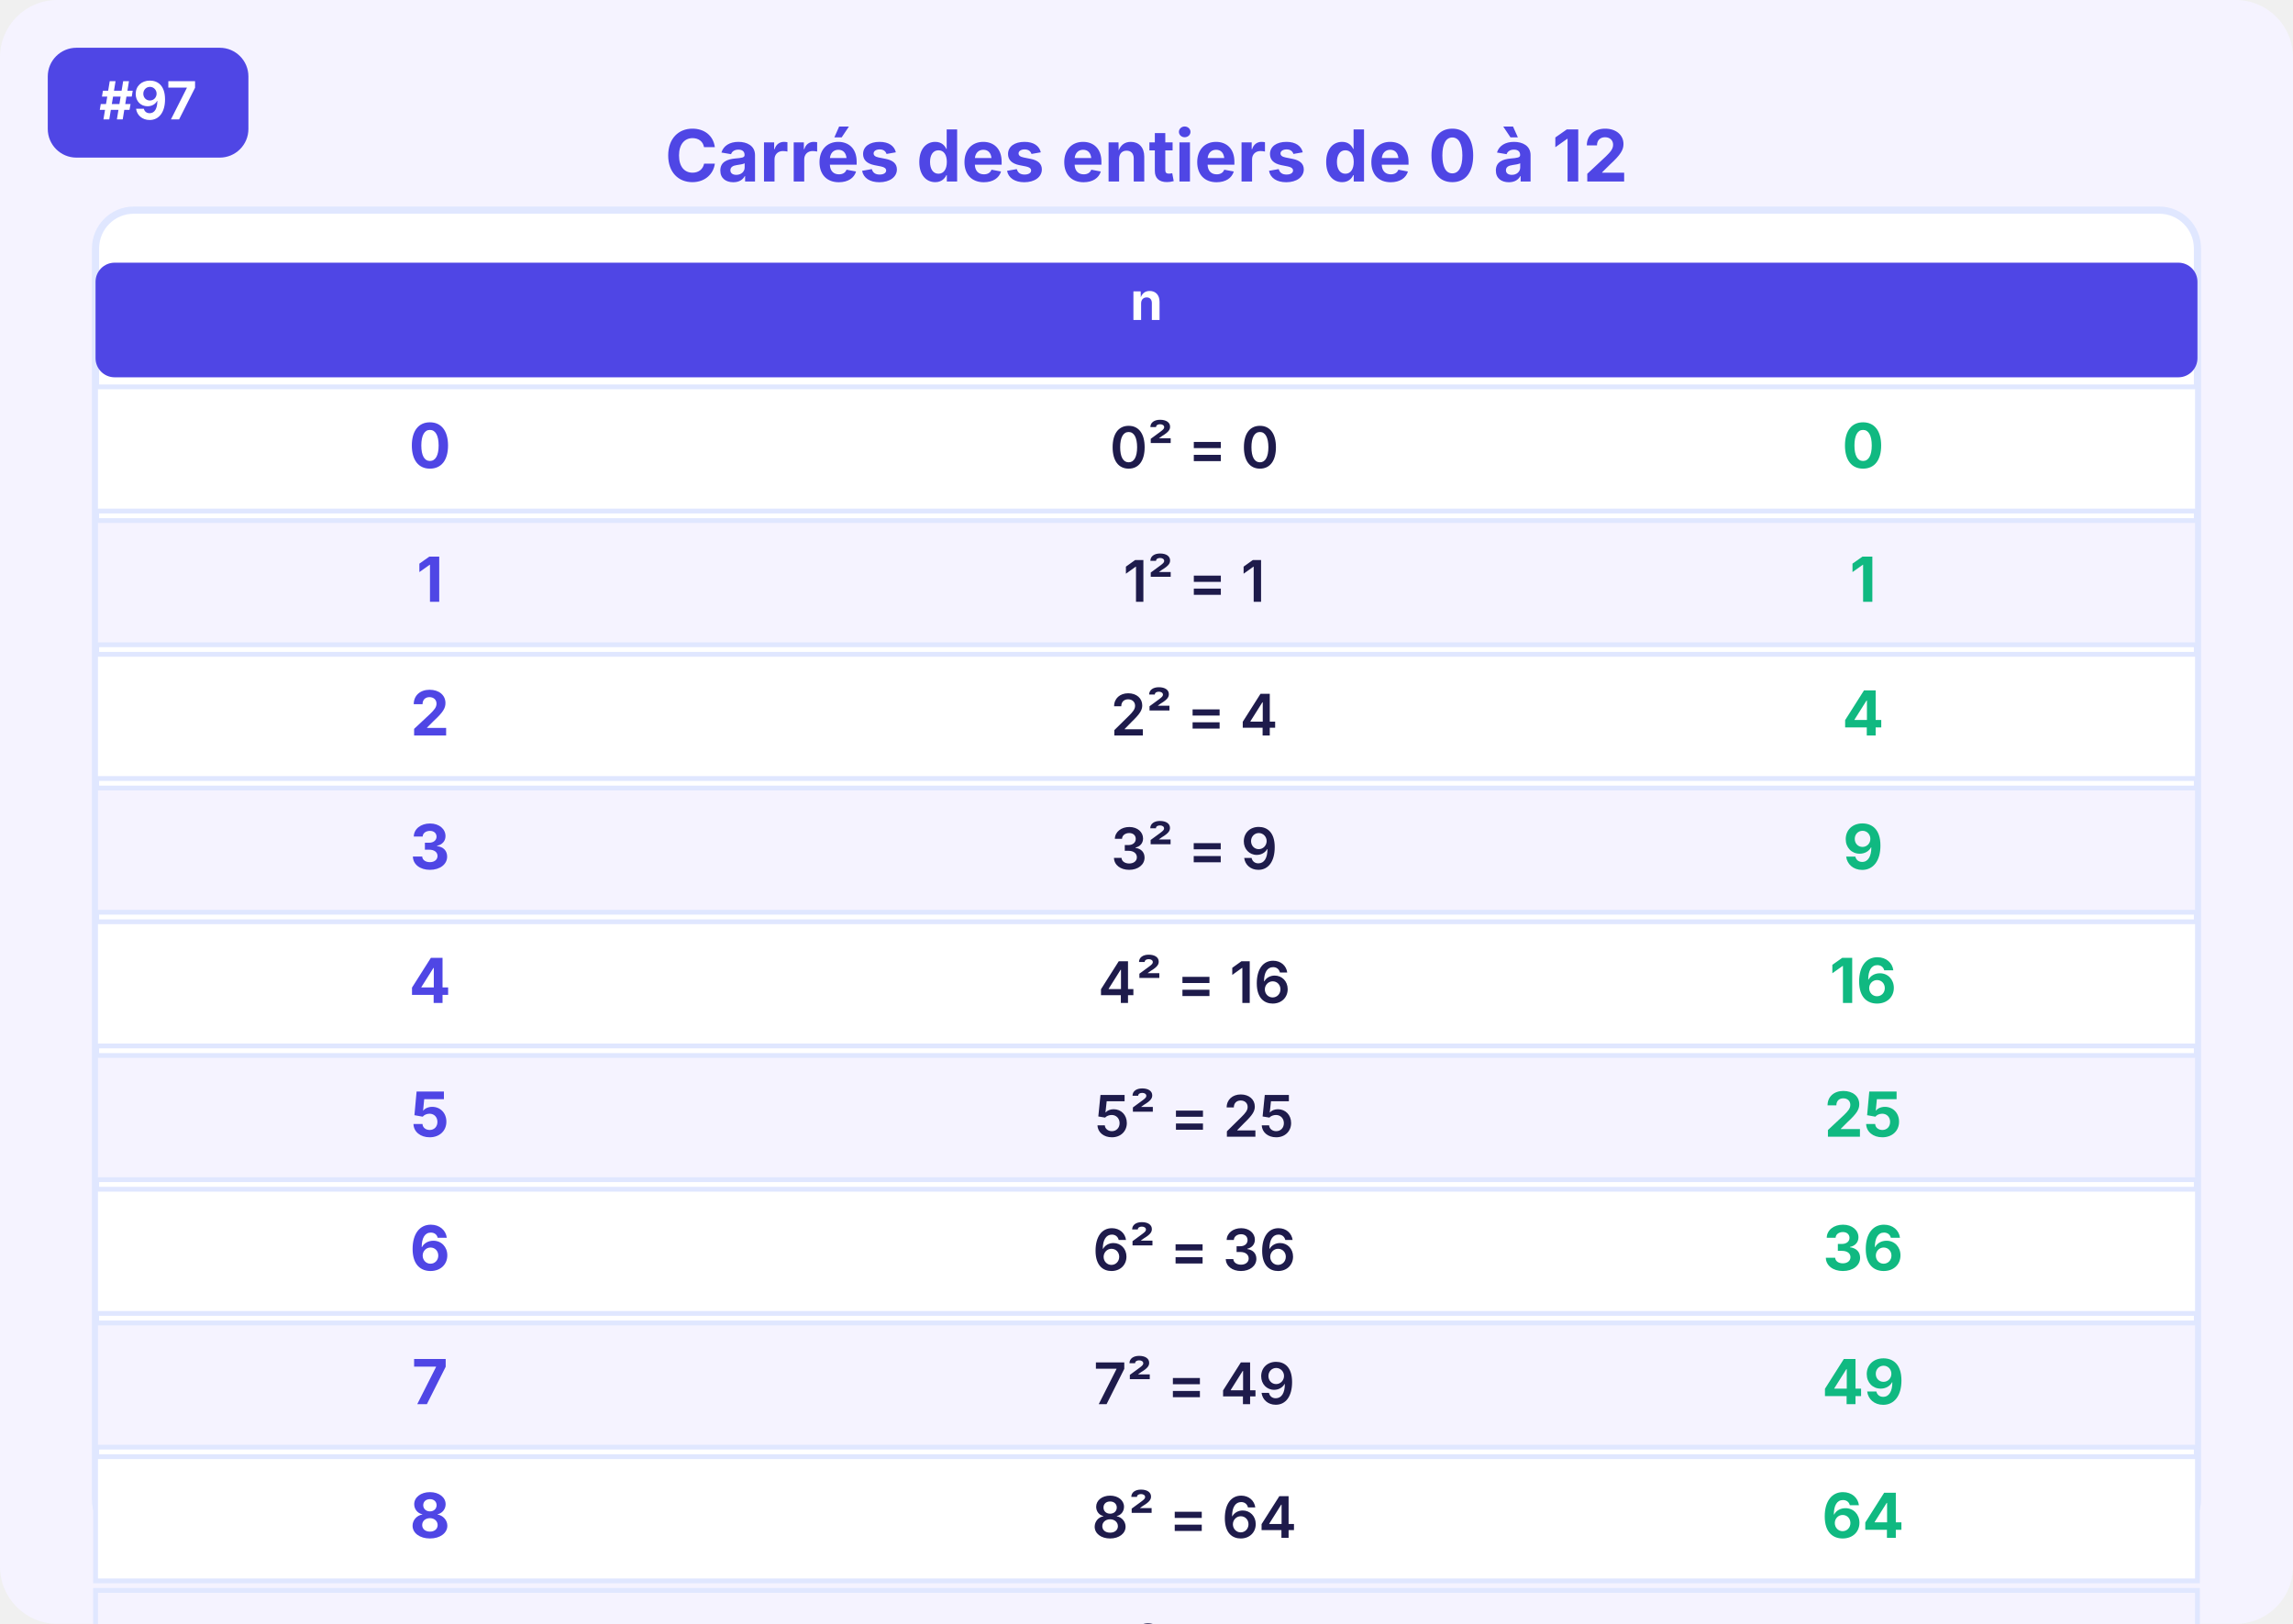
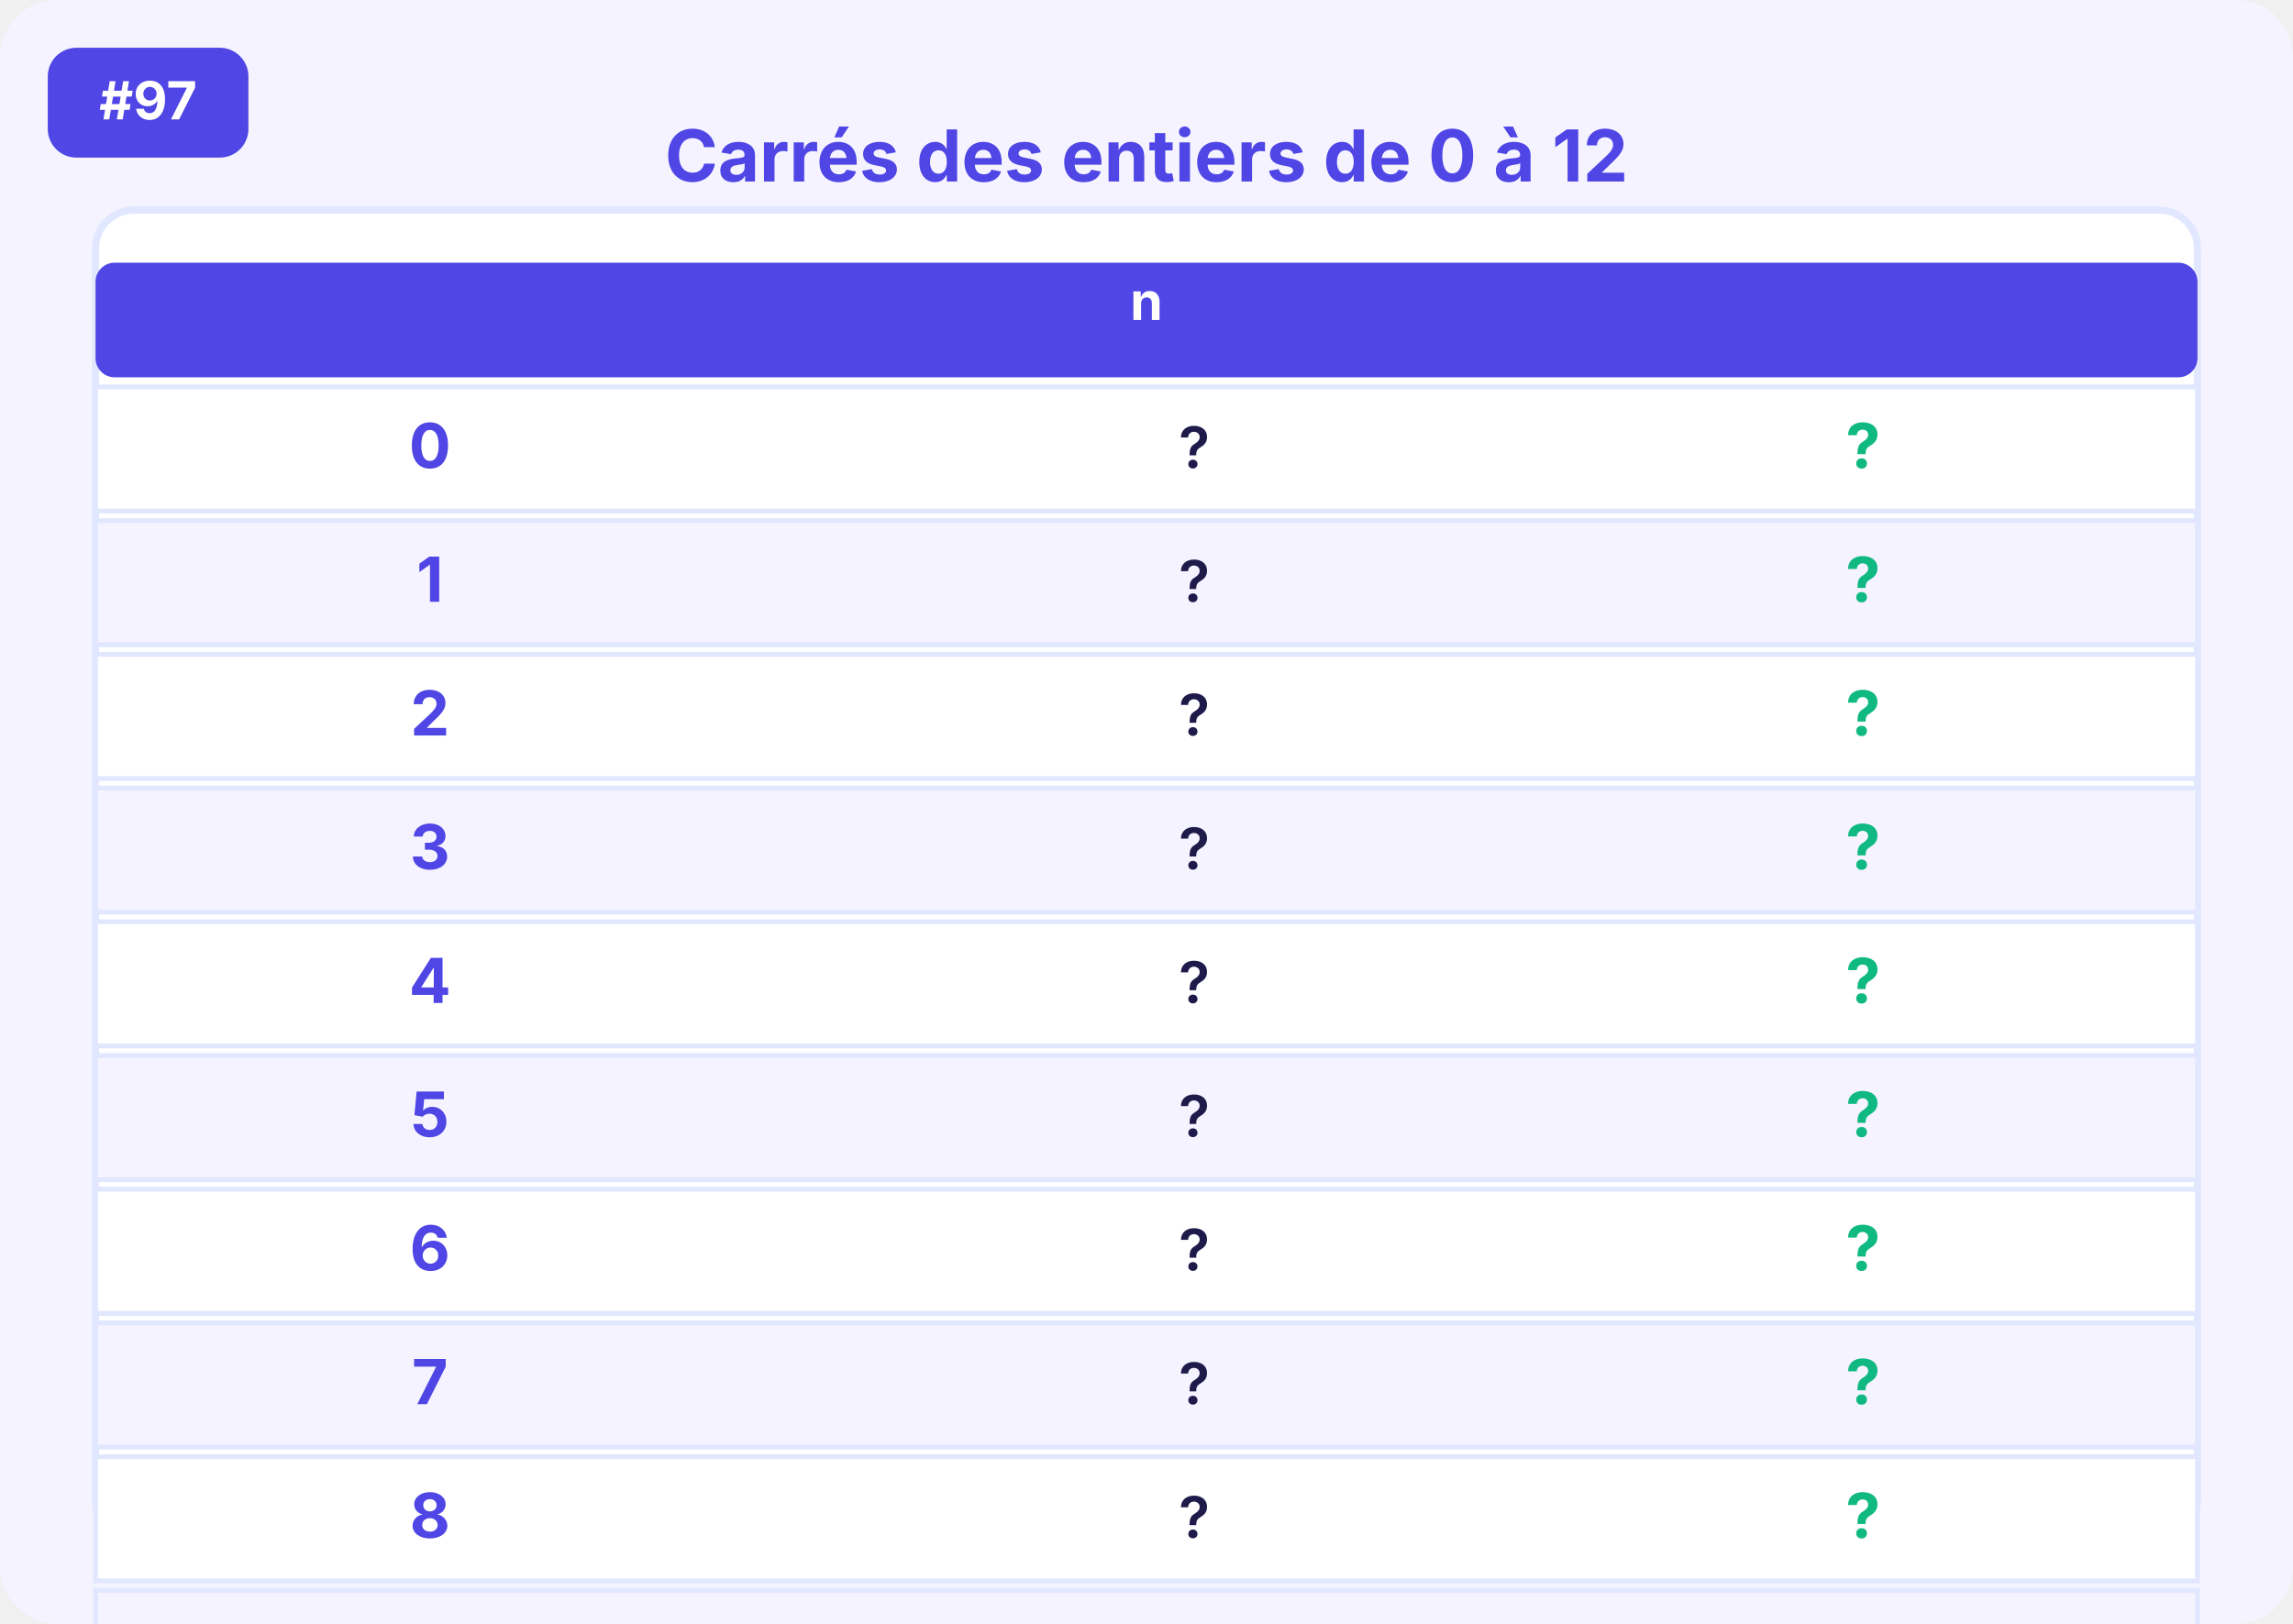
<svg xmlns="http://www.w3.org/2000/svg" width="480" height="340" font-family="Inter,Arial,sans-serif">
  <rect width="480" height="340" fill="#f5f3ff" rx="12" />
  <rect x="10" y="10" width="42" height="23" rx="6" fill="#4f46e5" />
  <text x="31" y="25" fill="white" font-size="11" font-weight="700" text-anchor="middle">#97</text>
  <rect x="20" y="44" width="440" height="278" rx="8" fill="white" stroke="#e0e7ff" stroke-width="1.5" />
  <text x="240" y="38" fill="#4f46e5" font-size="15" font-weight="700" text-anchor="middle">Carrés des entiers de 0 à 12</text>
  <rect x="20" y="55" width="440" height="24" rx="4" fill="#4f46e5" stroke="none" />
  <text x="240" y="67" fill="white" font-size="11" font-weight="700" text-anchor="middle">n</text>
  <rect x="20" y="81" width="440" height="26" rx="0" fill="white" stroke="#e0e7ff" />
  <text x="90" y="98" fill="#4f46e5" font-size="13" font-weight="700" text-anchor="middle">0</text>
-   <text x="250" y="98" fill="#1e1b4b" font-size="12" font-weight="600" text-anchor="middle">0² = 0</text>
-   <text x="390" y="98" fill="#10b981" font-size="13" font-weight="700" text-anchor="middle">0</text>
+   <text x="250" y="98" fill="#1e1b4b" font-size="12" font-weight="600" text-anchor="middle">?</text>
+   <text x="390" y="98" fill="#10b981" font-size="13" font-weight="700" text-anchor="middle">?</text>
  <rect x="20" y="109" width="440" height="26" rx="0" fill="#f5f3ff" stroke="#e0e7ff" />
  <text x="90" y="126" fill="#4f46e5" font-size="13" font-weight="700" text-anchor="middle">1</text>
-   <text x="250" y="126" fill="#1e1b4b" font-size="12" font-weight="600" text-anchor="middle">1² = 1</text>
-   <text x="390" y="126" fill="#10b981" font-size="13" font-weight="700" text-anchor="middle">1</text>
+   <text x="250" y="126" fill="#1e1b4b" font-size="12" font-weight="600" text-anchor="middle">?</text>
+   <text x="390" y="126" fill="#10b981" font-size="13" font-weight="700" text-anchor="middle">?</text>
  <rect x="20" y="137" width="440" height="26" rx="0" fill="white" stroke="#e0e7ff" />
  <text x="90" y="154" fill="#4f46e5" font-size="13" font-weight="700" text-anchor="middle">2</text>
-   <text x="250" y="154" fill="#1e1b4b" font-size="12" font-weight="600" text-anchor="middle">2² = 4</text>
-   <text x="390" y="154" fill="#10b981" font-size="13" font-weight="700" text-anchor="middle">4</text>
+   <text x="250" y="154" fill="#1e1b4b" font-size="12" font-weight="600" text-anchor="middle">?</text>
+   <text x="390" y="154" fill="#10b981" font-size="13" font-weight="700" text-anchor="middle">?</text>
  <rect x="20" y="165" width="440" height="26" rx="0" fill="#f5f3ff" stroke="#e0e7ff" />
  <text x="90" y="182" fill="#4f46e5" font-size="13" font-weight="700" text-anchor="middle">3</text>
-   <text x="250" y="182" fill="#1e1b4b" font-size="12" font-weight="600" text-anchor="middle">3² = 9</text>
-   <text x="390" y="182" fill="#10b981" font-size="13" font-weight="700" text-anchor="middle">9</text>
+   <text x="250" y="182" fill="#1e1b4b" font-size="12" font-weight="600" text-anchor="middle">?</text>
+   <text x="390" y="182" fill="#10b981" font-size="13" font-weight="700" text-anchor="middle">?</text>
  <rect x="20" y="193" width="440" height="26" rx="0" fill="white" stroke="#e0e7ff" />
  <text x="90" y="210" fill="#4f46e5" font-size="13" font-weight="700" text-anchor="middle">4</text>
-   <text x="250" y="210" fill="#1e1b4b" font-size="12" font-weight="600" text-anchor="middle">4² = 16</text>
-   <text x="390" y="210" fill="#10b981" font-size="13" font-weight="700" text-anchor="middle">16</text>
+   <text x="250" y="210" fill="#1e1b4b" font-size="12" font-weight="600" text-anchor="middle">?</text>
+   <text x="390" y="210" fill="#10b981" font-size="13" font-weight="700" text-anchor="middle">?</text>
  <rect x="20" y="221" width="440" height="26" rx="0" fill="#f5f3ff" stroke="#e0e7ff" />
  <text x="90" y="238" fill="#4f46e5" font-size="13" font-weight="700" text-anchor="middle">5</text>
-   <text x="250" y="238" fill="#1e1b4b" font-size="12" font-weight="600" text-anchor="middle">5² = 25</text>
-   <text x="390" y="238" fill="#10b981" font-size="13" font-weight="700" text-anchor="middle">25</text>
+   <text x="250" y="238" fill="#1e1b4b" font-size="12" font-weight="600" text-anchor="middle">?</text>
+   <text x="390" y="238" fill="#10b981" font-size="13" font-weight="700" text-anchor="middle">?</text>
  <rect x="20" y="249" width="440" height="26" rx="0" fill="white" stroke="#e0e7ff" />
  <text x="90" y="266" fill="#4f46e5" font-size="13" font-weight="700" text-anchor="middle">6</text>
-   <text x="250" y="266" fill="#1e1b4b" font-size="12" font-weight="600" text-anchor="middle">6² = 36</text>
-   <text x="390" y="266" fill="#10b981" font-size="13" font-weight="700" text-anchor="middle">36</text>
+   <text x="250" y="266" fill="#1e1b4b" font-size="12" font-weight="600" text-anchor="middle">?</text>
+   <text x="390" y="266" fill="#10b981" font-size="13" font-weight="700" text-anchor="middle">?</text>
  <rect x="20" y="277" width="440" height="26" rx="0" fill="#f5f3ff" stroke="#e0e7ff" />
  <text x="90" y="294" fill="#4f46e5" font-size="13" font-weight="700" text-anchor="middle">7</text>
-   <text x="250" y="294" fill="#1e1b4b" font-size="12" font-weight="600" text-anchor="middle">7² = 49</text>
-   <text x="390" y="294" fill="#10b981" font-size="13" font-weight="700" text-anchor="middle">49</text>
+   <text x="250" y="294" fill="#1e1b4b" font-size="12" font-weight="600" text-anchor="middle">?</text>
+   <text x="390" y="294" fill="#10b981" font-size="13" font-weight="700" text-anchor="middle">?</text>
  <rect x="20" y="305" width="440" height="26" rx="0" fill="white" stroke="#e0e7ff" />
  <text x="90" y="322" fill="#4f46e5" font-size="13" font-weight="700" text-anchor="middle">8</text>
-   <text x="250" y="322" fill="#1e1b4b" font-size="12" font-weight="600" text-anchor="middle">8² = 64</text>
-   <text x="390" y="322" fill="#10b981" font-size="13" font-weight="700" text-anchor="middle">64</text>
+   <text x="250" y="322" fill="#1e1b4b" font-size="12" font-weight="600" text-anchor="middle">?</text>
+   <text x="390" y="322" fill="#10b981" font-size="13" font-weight="700" text-anchor="middle">?</text>
  <rect x="20" y="333" width="440" height="26" rx="0" fill="#f5f3ff" stroke="#e0e7ff" />
  <text x="90" y="350" fill="#4f46e5" font-size="13" font-weight="700" text-anchor="middle">9</text>
-   <text x="250" y="350" fill="#1e1b4b" font-size="12" font-weight="600" text-anchor="middle">9² = 81</text>
-   <text x="390" y="350" fill="#10b981" font-size="13" font-weight="700" text-anchor="middle">81</text>
+   <text x="250" y="350" fill="#1e1b4b" font-size="12" font-weight="600" text-anchor="middle">?</text>
+   <text x="390" y="350" fill="#10b981" font-size="13" font-weight="700" text-anchor="middle">?</text>
  <rect x="20" y="361" width="440" height="26" rx="0" fill="white" stroke="#e0e7ff" />
  <text x="90" y="378" fill="#4f46e5" font-size="13" font-weight="700" text-anchor="middle">10</text>
-   <text x="250" y="378" fill="#1e1b4b" font-size="12" font-weight="600" text-anchor="middle">10² = 100</text>
-   <text x="390" y="378" fill="#10b981" font-size="13" font-weight="700" text-anchor="middle">100</text>
+   <text x="250" y="378" fill="#1e1b4b" font-size="12" font-weight="600" text-anchor="middle">?</text>
+   <text x="390" y="378" fill="#10b981" font-size="13" font-weight="700" text-anchor="middle">?</text>
  <rect x="20" y="389" width="440" height="26" rx="0" fill="#f5f3ff" stroke="#e0e7ff" />
  <text x="90" y="406" fill="#4f46e5" font-size="13" font-weight="700" text-anchor="middle">11</text>
-   <text x="250" y="406" fill="#1e1b4b" font-size="12" font-weight="600" text-anchor="middle">11² = 121</text>
-   <text x="390" y="406" fill="#10b981" font-size="13" font-weight="700" text-anchor="middle">121</text>
+   <text x="250" y="406" fill="#1e1b4b" font-size="12" font-weight="600" text-anchor="middle">?</text>
+   <text x="390" y="406" fill="#10b981" font-size="13" font-weight="700" text-anchor="middle">?</text>
  <rect x="20" y="417" width="440" height="26" rx="0" fill="white" stroke="#e0e7ff" />
  <text x="90" y="434" fill="#4f46e5" font-size="13" font-weight="700" text-anchor="middle">12</text>
-   <text x="250" y="434" fill="#1e1b4b" font-size="12" font-weight="600" text-anchor="middle">12² = 144</text>
-   <text x="390" y="434" fill="#10b981" font-size="13" font-weight="700" text-anchor="middle">144</text>
+   <text x="250" y="434" fill="#1e1b4b" font-size="12" font-weight="600" text-anchor="middle">?</text>
+   <text x="390" y="434" fill="#10b981" font-size="13" font-weight="700" text-anchor="middle">?</text>
</svg>
